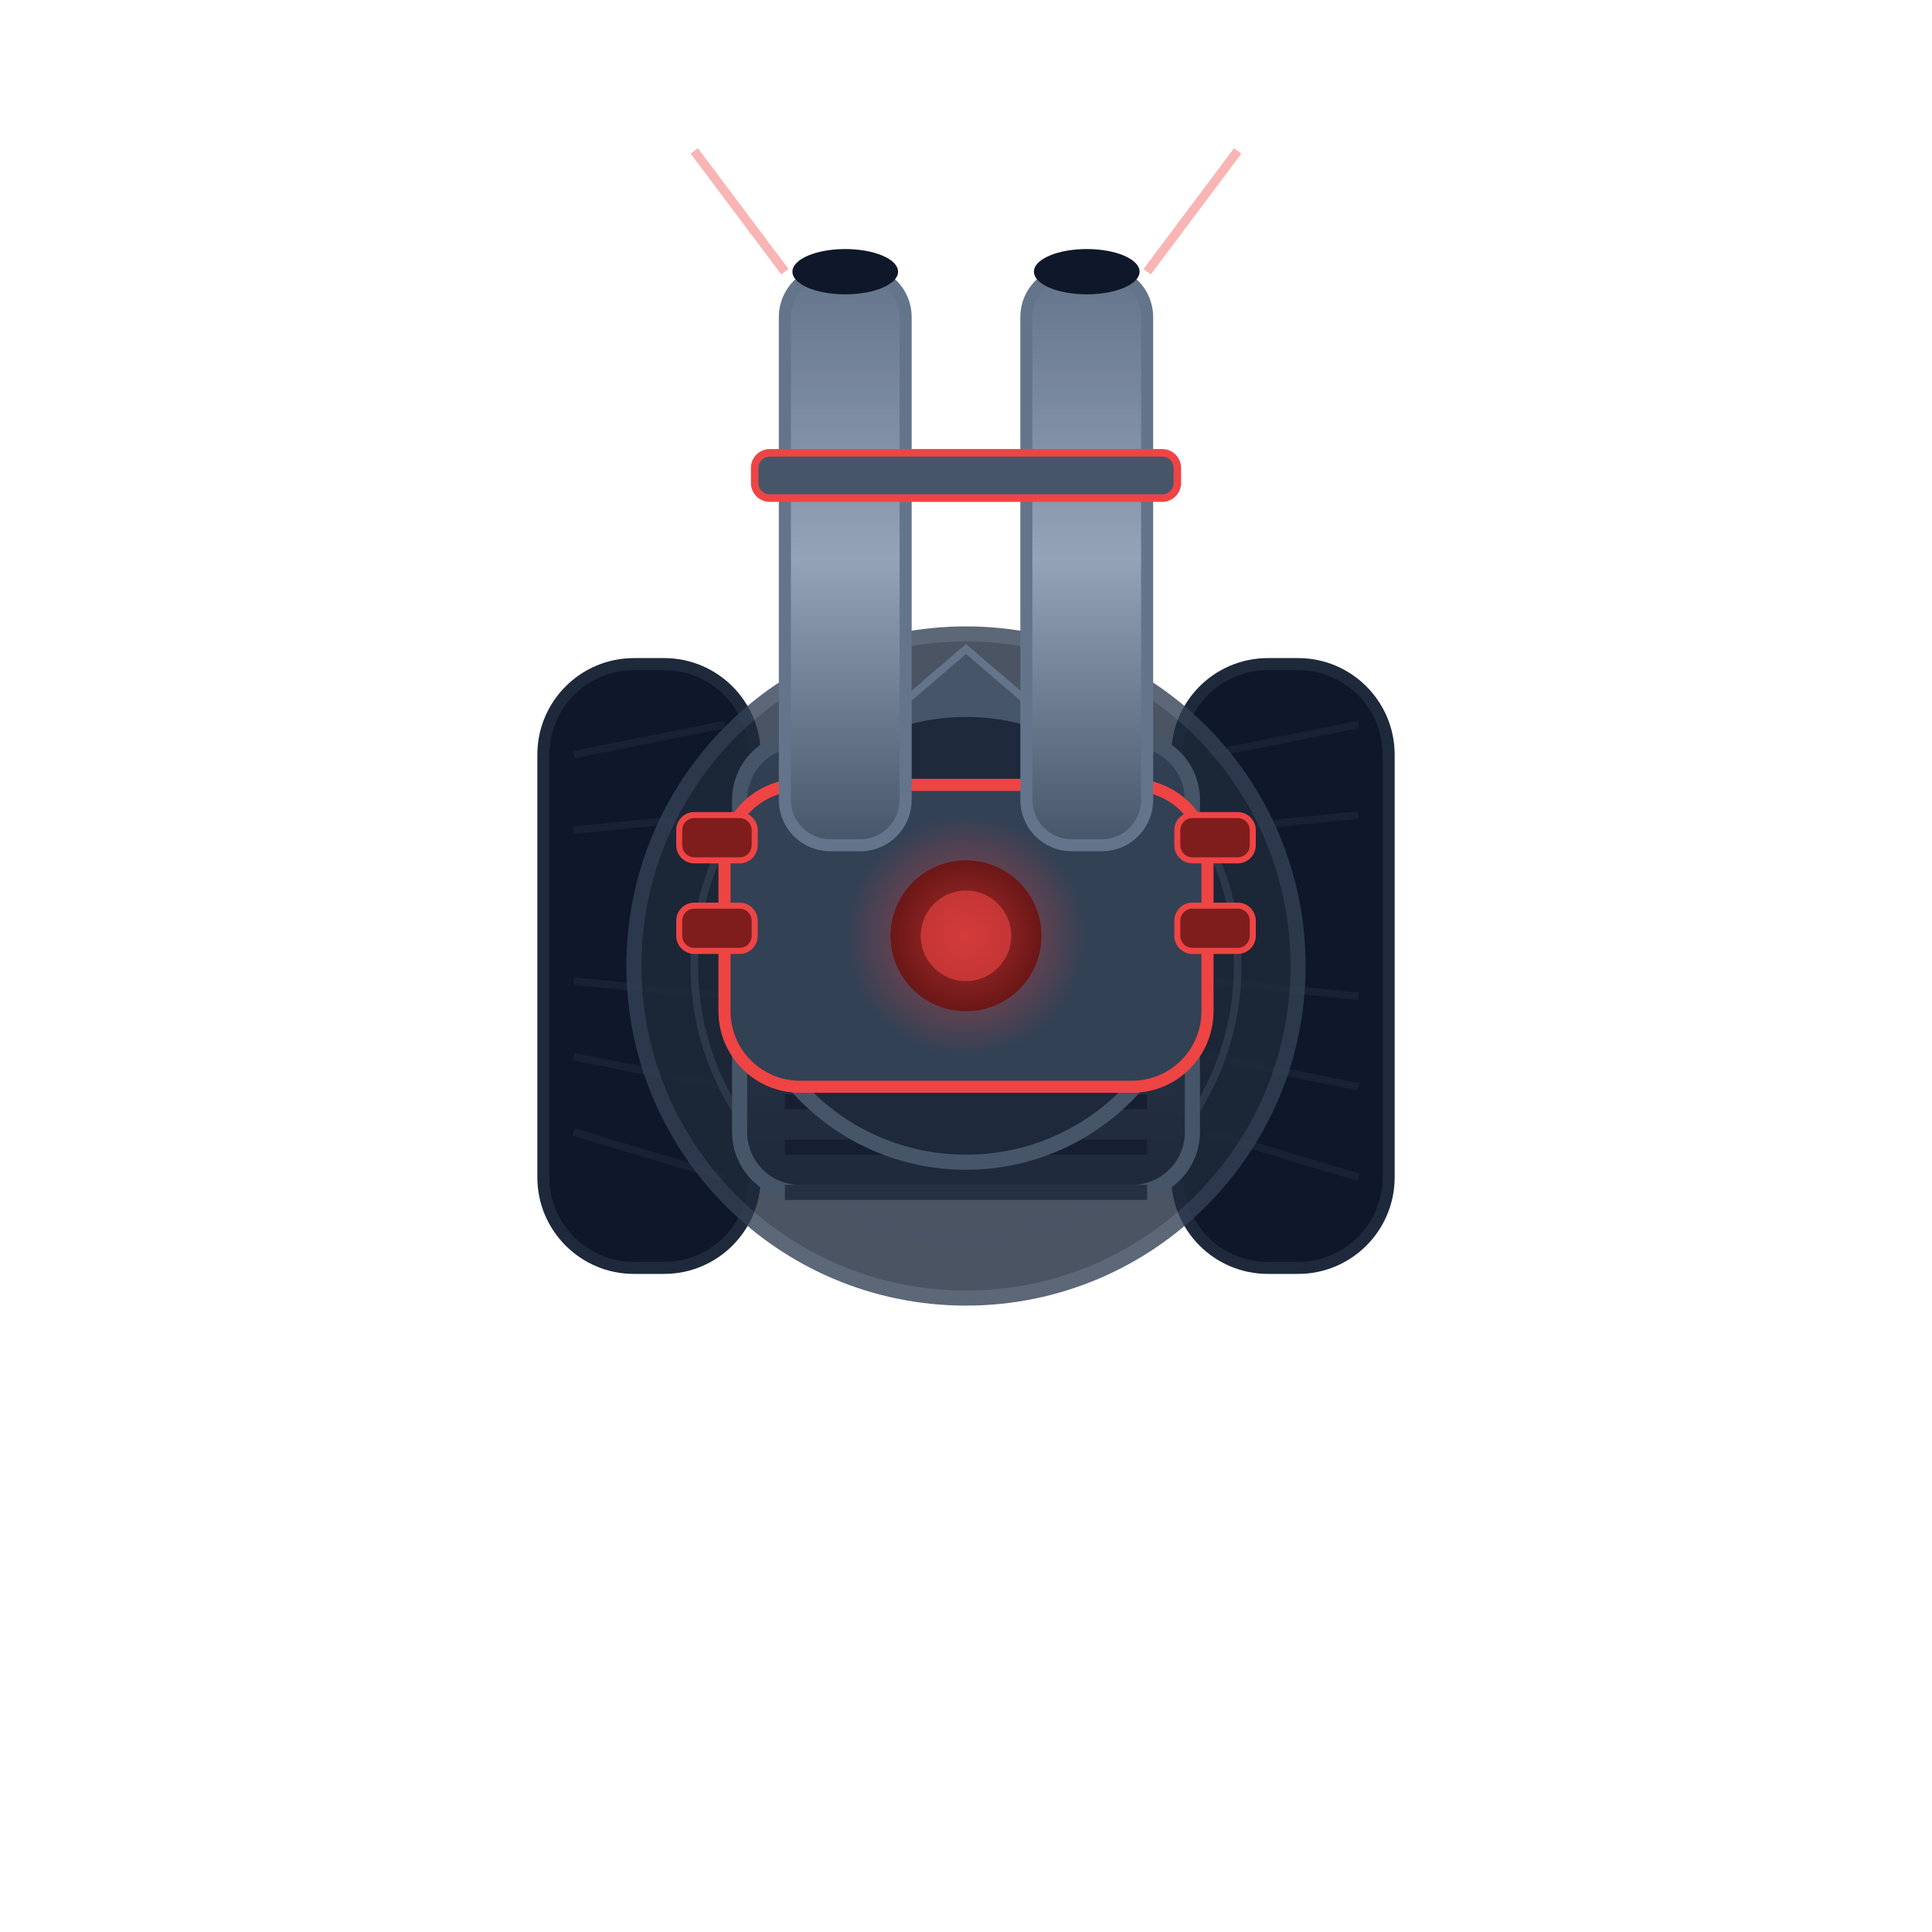
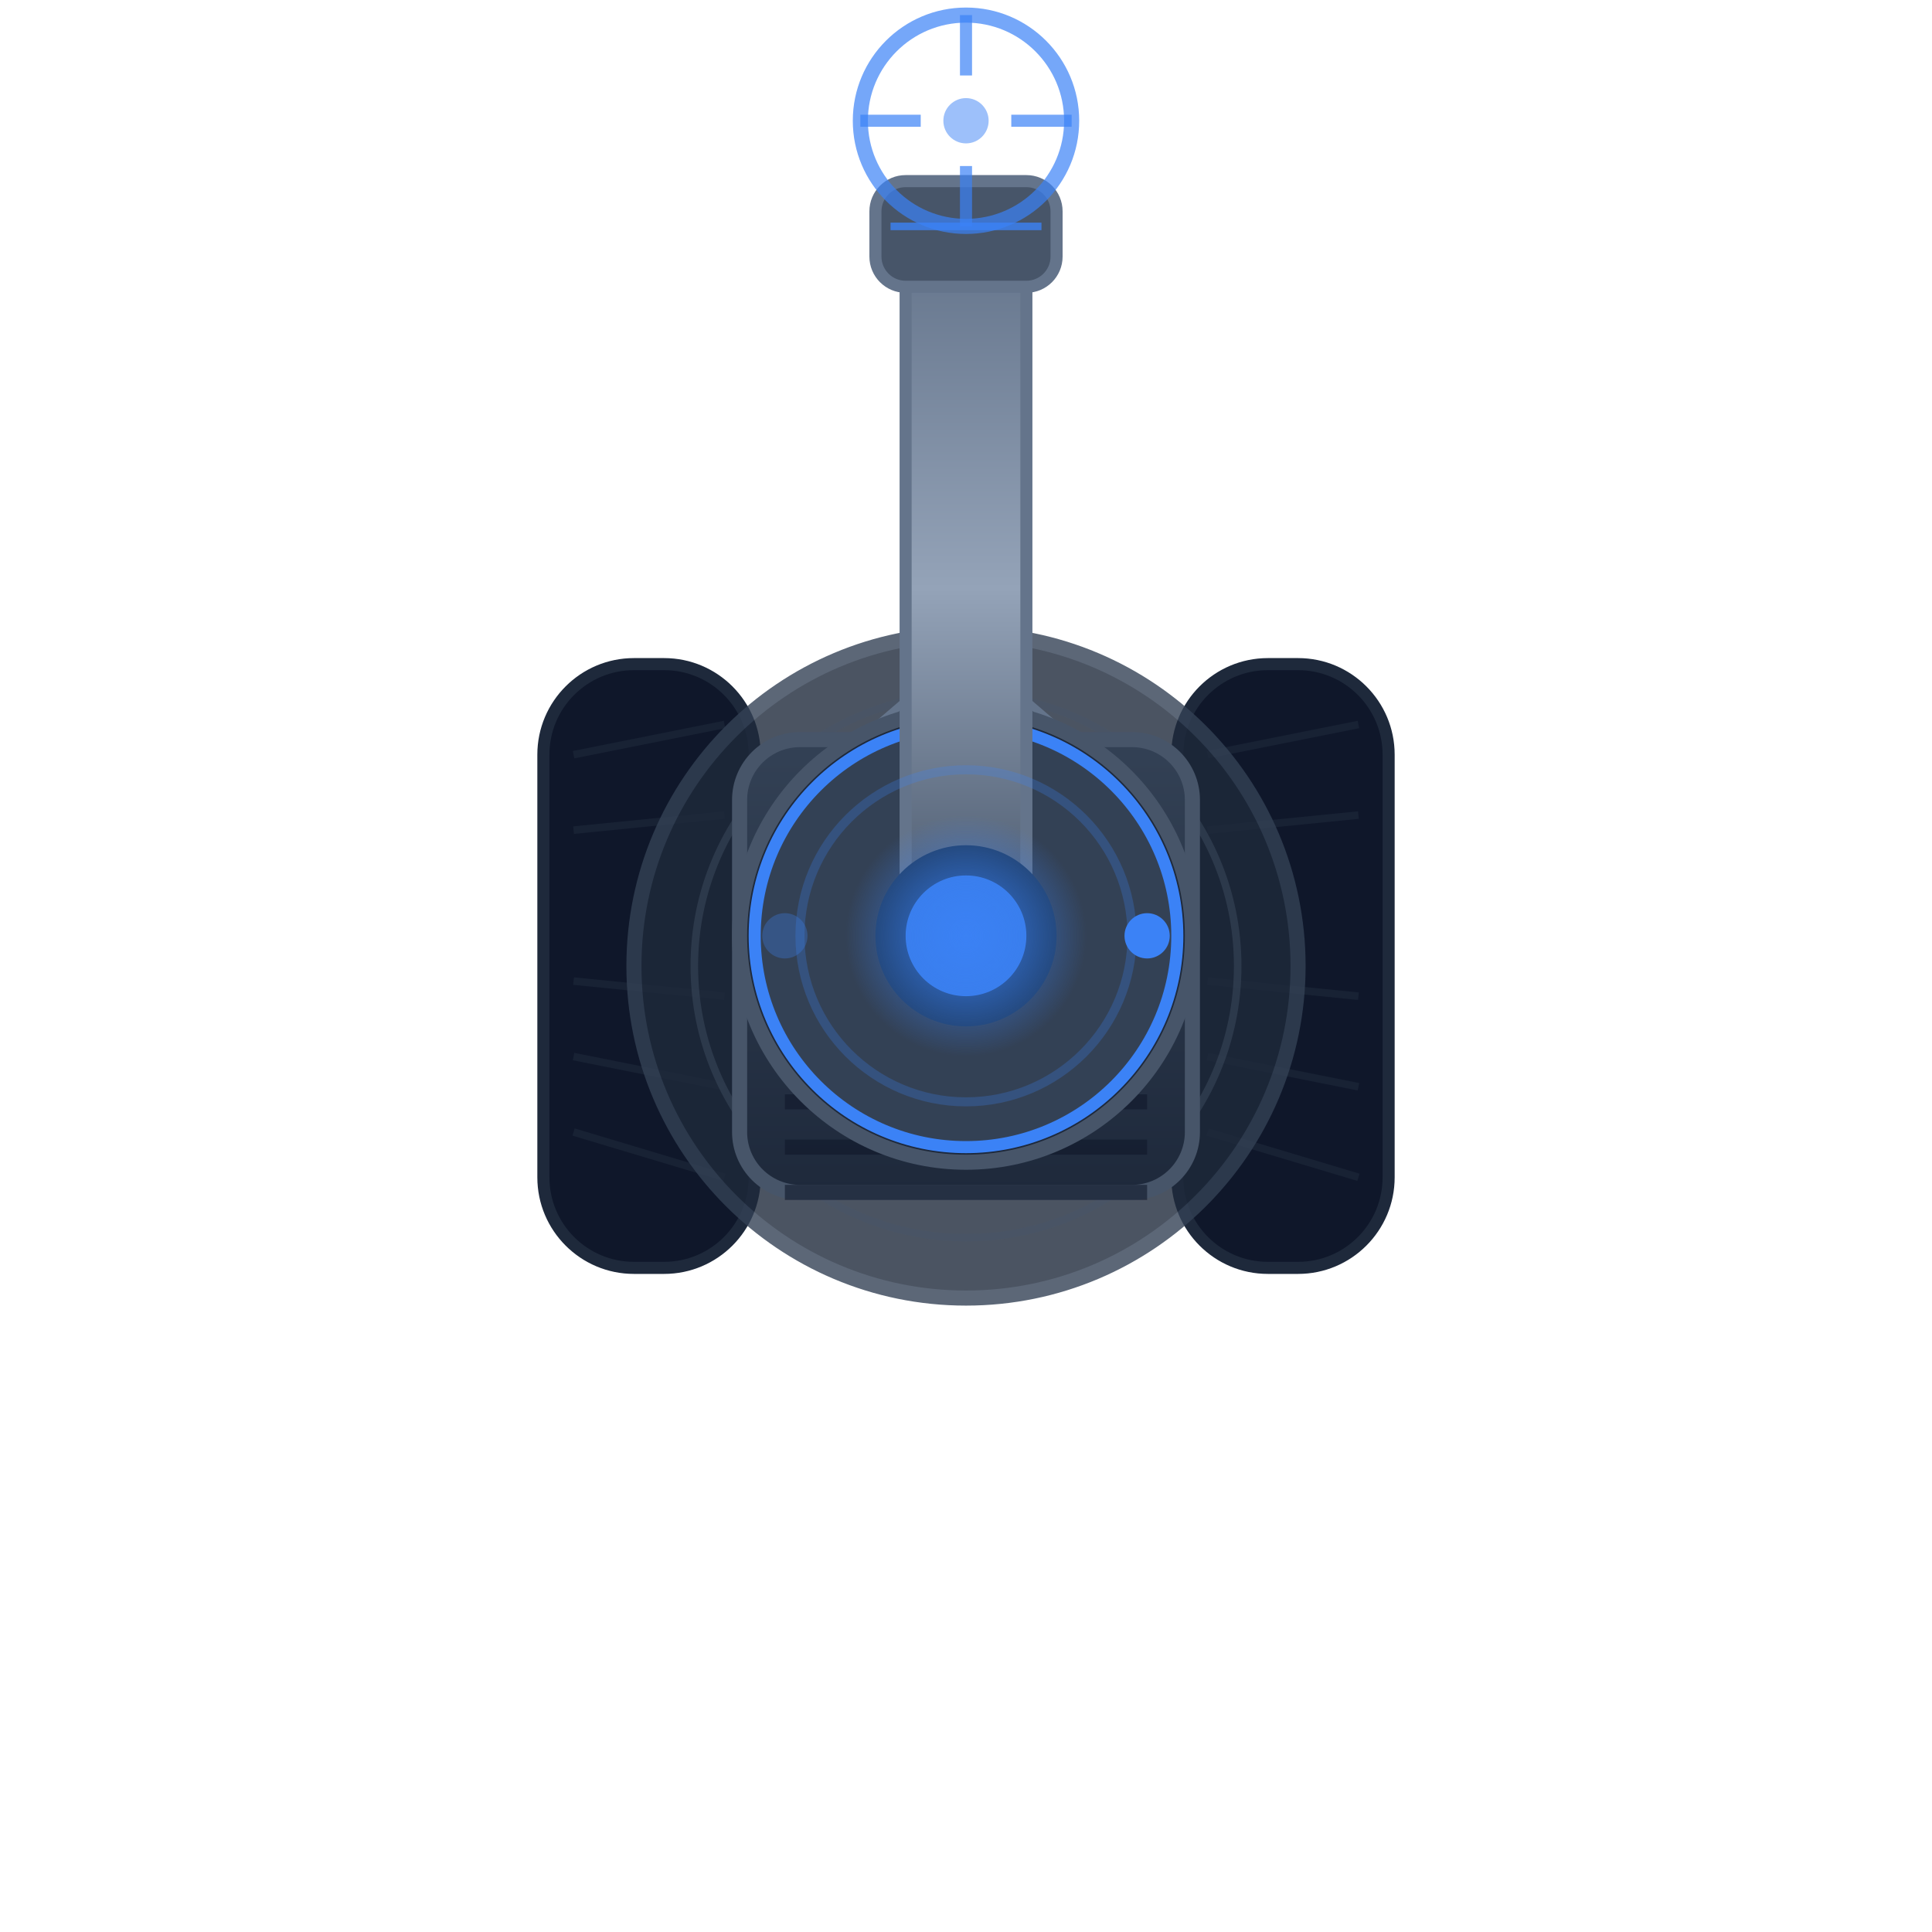
<svg xmlns="http://www.w3.org/2000/svg" viewBox="0 0 128 128">
  <defs>
-     <linearGradient id="sg-hull" x1="0" y1="0" x2="0" y2="1">
+     <linearGradient id="sen-hull" x1="0" y1="0" x2="0" y2="1">
      <stop offset="0%" stop-color="#334155" />
      <stop offset="100%" stop-color="#1e293b" />
    </linearGradient>
-     <linearGradient id="sg-barrel" x1="0" y1="1" x2="0" y2="0">
+     <linearGradient id="sen-barrel" x1="0" y1="1" x2="0" y2="0">
      <stop offset="0%" stop-color="#475569" />
      <stop offset="50%" stop-color="#94a3b8" />
      <stop offset="100%" stop-color="#64748b" />
    </linearGradient>
-     <radialGradient id="sg-glow" cx="50%" cy="50%" r="50%">
-       <stop offset="0%" stop-color="#ef4444" stop-opacity="0.6" />
-       <stop offset="100%" stop-color="#ef4444" stop-opacity="0" />
+     <radialGradient id="sen-glow" cx="50%" cy="50%" r="50%">
+       <stop offset="0%" stop-color="#3b82f6" stop-opacity="0.9" />
+       <stop offset="100%" stop-color="#3b82f6" stop-opacity="0" />
    </radialGradient>
  </defs>
  <rect x="36" y="44" width="14" height="40" rx="6" fill="#0f172a" stroke="#1e293b" stroke-width="0.8" />
  <line x1="38" y1="50" x2="48" y2="48" stroke="#1e293b" stroke-width="0.5" opacity="0.6" />
  <line x1="38" y1="55" x2="48" y2="54" stroke="#1e293b" stroke-width="0.5" opacity="0.6" />
  <line x1="38" y1="65" x2="48" y2="66" stroke="#1e293b" stroke-width="0.5" opacity="0.6" />
  <line x1="38" y1="70" x2="48" y2="72" stroke="#1e293b" stroke-width="0.5" opacity="0.6" />
  <line x1="38" y1="75" x2="48" y2="78" stroke="#1e293b" stroke-width="0.5" opacity="0.6" />
  <rect x="78" y="44" width="14" height="40" rx="6" fill="#0f172a" stroke="#1e293b" stroke-width="0.8" />
  <line x1="80" y1="50" x2="90" y2="48" stroke="#1e293b" stroke-width="0.5" opacity="0.6" />
  <line x1="80" y1="55" x2="90" y2="54" stroke="#1e293b" stroke-width="0.5" opacity="0.6" />
  <line x1="80" y1="65" x2="90" y2="66" stroke="#1e293b" stroke-width="0.5" opacity="0.6" />
  <line x1="80" y1="70" x2="90" y2="72" stroke="#1e293b" stroke-width="0.5" opacity="0.6" />
  <line x1="80" y1="75" x2="90" y2="78" stroke="#1e293b" stroke-width="0.5" opacity="0.6" />
  <circle cx="64" cy="64" r="22" fill="#1e293b" stroke="#334155" stroke-width="1" opacity="0.8" />
  <circle cx="64" cy="64" r="18" fill="none" stroke="#475569" stroke-width="0.5" opacity="0.4" />
-   <rect x="49" y="49" width="30" height="30" rx="4" fill="url(#sg-hull)" stroke="#475569" stroke-width="1" />
+   <rect x="49" y="49" width="30" height="30" rx="4" fill="url(#sen-hull)" stroke="#475569" stroke-width="1" />
  <polygon points="57,49 64,43 71,49" fill="#475569" stroke="#64748b" stroke-width="0.5" />
  <line x1="52" y1="73" x2="76" y2="73" stroke="#0f172a" stroke-width="1" opacity="0.6" />
  <line x1="52" y1="76" x2="76" y2="76" stroke="#0f172a" stroke-width="1" opacity="0.6" />
  <line x1="52" y1="79" x2="76" y2="79" stroke="#0f172a" stroke-width="1" opacity="0.6" />
  <circle cx="64" cy="62" r="15" fill="#1e293b" stroke="#475569" stroke-width="1" />
-   <rect x="48" y="52" width="32" height="20" rx="5" fill="#334155" stroke="#ef4444" stroke-width="0.8" />
-   <rect x="52" y="18" width="8" height="38" rx="3" fill="url(#sg-barrel)" stroke="#64748b" stroke-width="0.8" />
-   <rect x="68" y="18" width="8" height="38" rx="3" fill="url(#sg-barrel)" stroke="#64748b" stroke-width="0.8" />
-   <ellipse cx="56" cy="18" rx="3.5" ry="1.5" fill="#0f172a" />
-   <ellipse cx="72" cy="18" rx="3.5" ry="1.5" fill="#0f172a" />
-   <rect x="50" y="30" width="28" height="3" rx="1" fill="#475569" stroke="#ef4444" stroke-width="0.5" />
-   <rect x="78" y="54" width="5" height="3" rx="1" fill="#7f1d1d" stroke="#ef4444" stroke-width="0.4" />
-   <rect x="78" y="60" width="5" height="3" rx="1" fill="#7f1d1d" stroke="#ef4444" stroke-width="0.4" />
-   <rect x="45" y="54" width="5" height="3" rx="1" fill="#7f1d1d" stroke="#ef4444" stroke-width="0.4" />
-   <rect x="45" y="60" width="5" height="3" rx="1" fill="#7f1d1d" stroke="#ef4444" stroke-width="0.4" />
-   <line x1="52" y1="18" x2="46" y2="10" stroke="#ef4444" stroke-width="0.6" opacity="0.4" />
-   <line x1="76" y1="18" x2="82" y2="10" stroke="#ef4444" stroke-width="0.6" opacity="0.4" />
-   <circle cx="64" cy="62" r="5" fill="#450a0a" />
-   <circle cx="64" cy="62" r="3" fill="#ef4444" opacity="0.6" />
-   <circle cx="64" cy="62" r="8" fill="url(#sg-glow)" />
+   <circle cx="64" cy="62" r="14" fill="#334155" stroke="#3b82f6" stroke-width="0.8" />
+   <rect x="60" y="16" width="8" height="46" rx="2" fill="url(#sen-barrel)" stroke="#64748b" stroke-width="0.8" />
+   <rect x="58" y="12" width="12" height="7" rx="2" fill="#475569" stroke="#64748b" stroke-width="0.8" />
+   <line x1="59" y1="15" x2="69" y2="15" stroke="#3b82f6" stroke-width="0.5" opacity="0.8" />
+   <circle cx="64" cy="8" r="7" fill="none" stroke="#3b82f6" stroke-width="1" opacity="0.7" />
+   <line x1="64" y1="1" x2="64" y2="5" stroke="#3b82f6" stroke-width="0.8" opacity="0.7" />
+   <line x1="64" y1="11" x2="64" y2="15" stroke="#3b82f6" stroke-width="0.8" opacity="0.7" />
+   <line x1="57" y1="8" x2="61" y2="8" stroke="#3b82f6" stroke-width="0.8" opacity="0.7" />
+   <line x1="67" y1="8" x2="71" y2="8" stroke="#3b82f6" stroke-width="0.8" opacity="0.7" />
+   <circle cx="64" cy="8" r="1.5" fill="#3b82f6" opacity="0.5" />
+   <circle cx="64" cy="62" r="6" fill="#1e3a5f" />
+   <circle cx="64" cy="62" r="4" fill="#3b82f6" opacity="0.9" />
+   <circle cx="64" cy="62" r="8" fill="url(#sen-glow)" />
+   <circle cx="64" cy="62" r="11" fill="none" stroke="#3b82f6" stroke-width="0.6" opacity="0.25" />
+   <circle cx="52" cy="62" r="1.5" fill="#3b82f6" opacity="0.3" />
+   <circle cx="76" cy="62" r="1.5" fill="#3b82f6" opacity="1.0" />
</svg>
